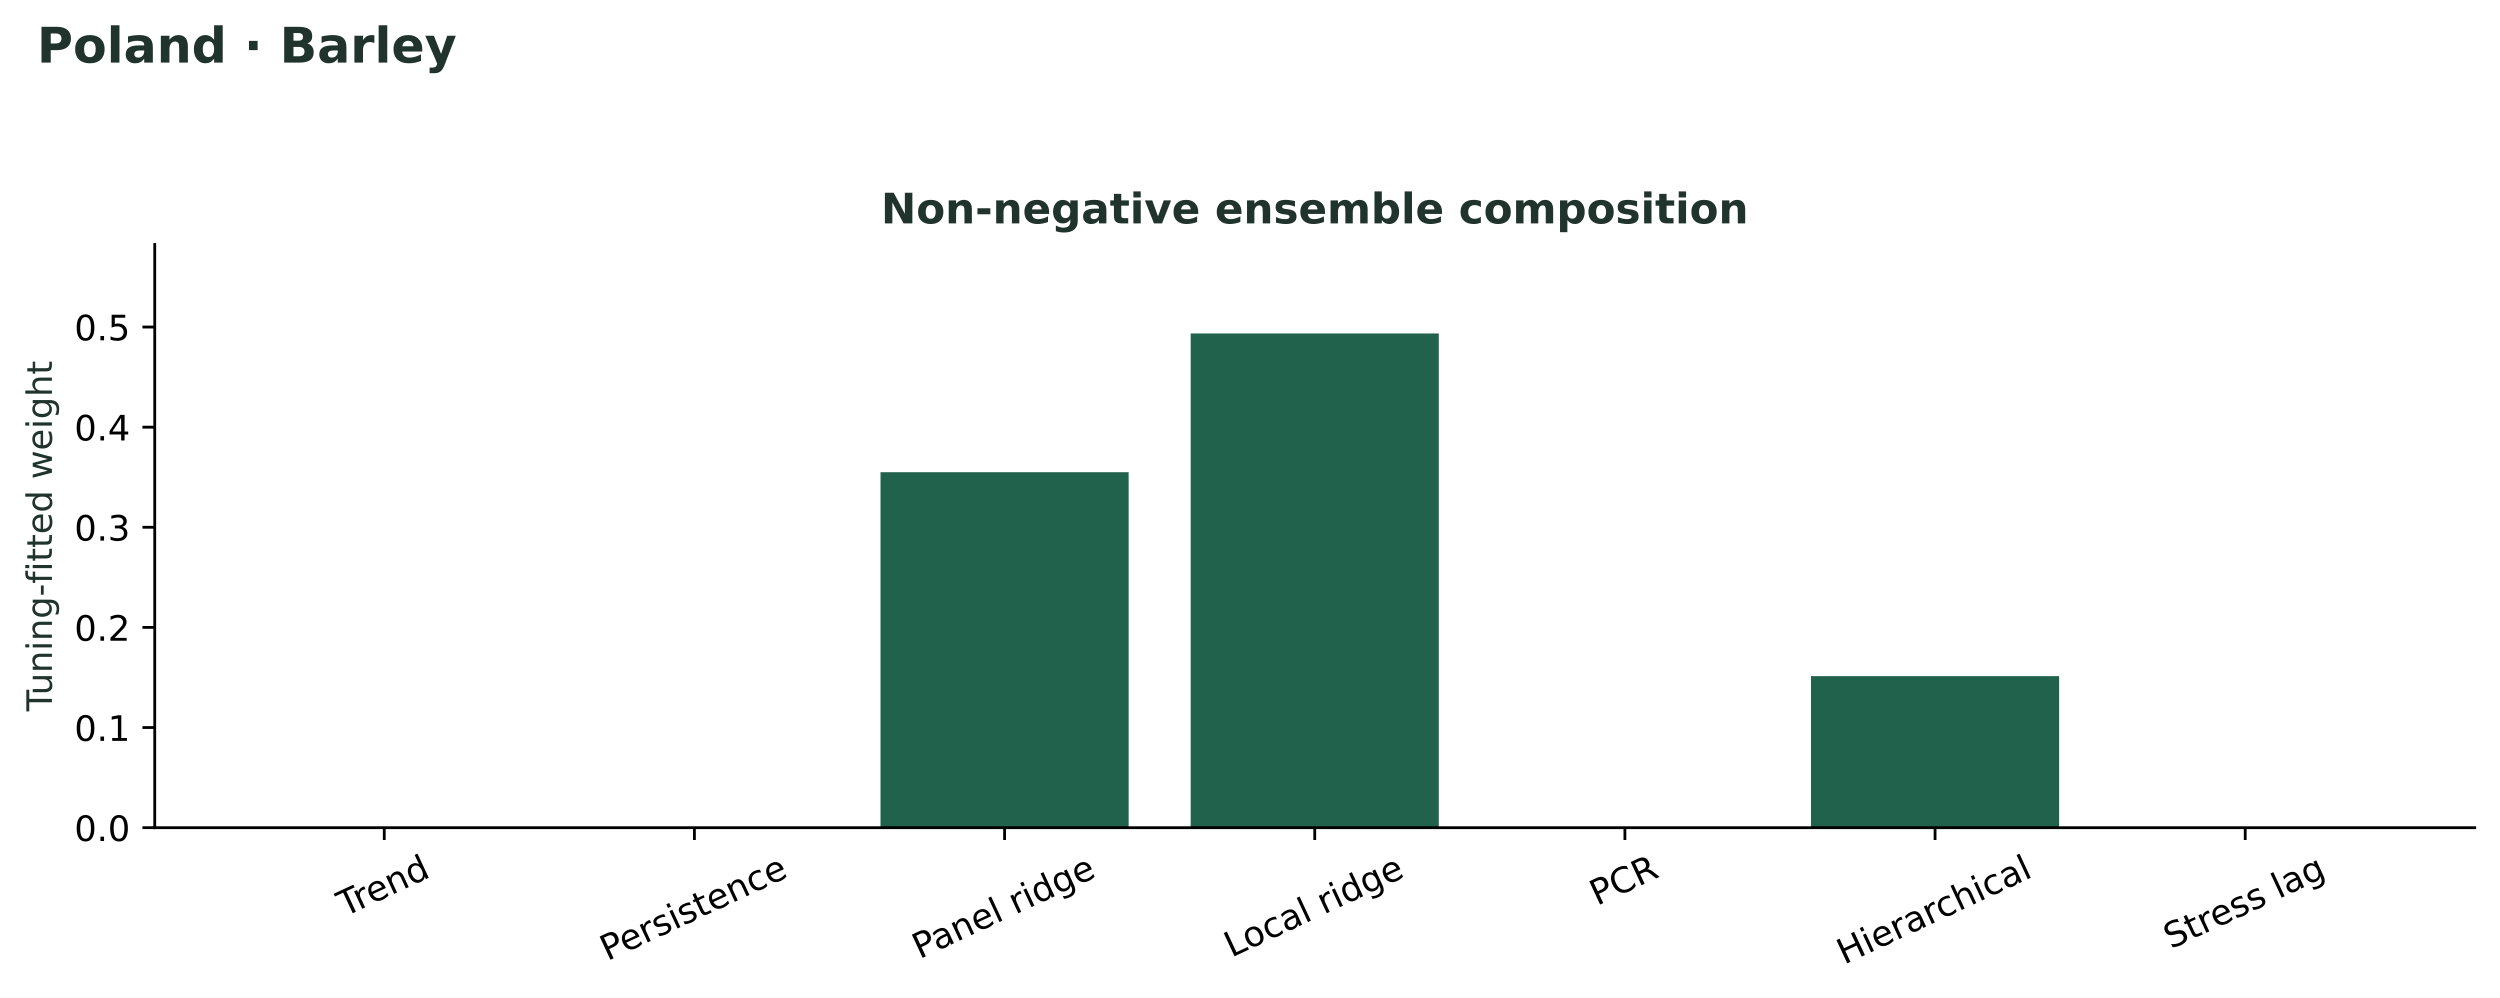
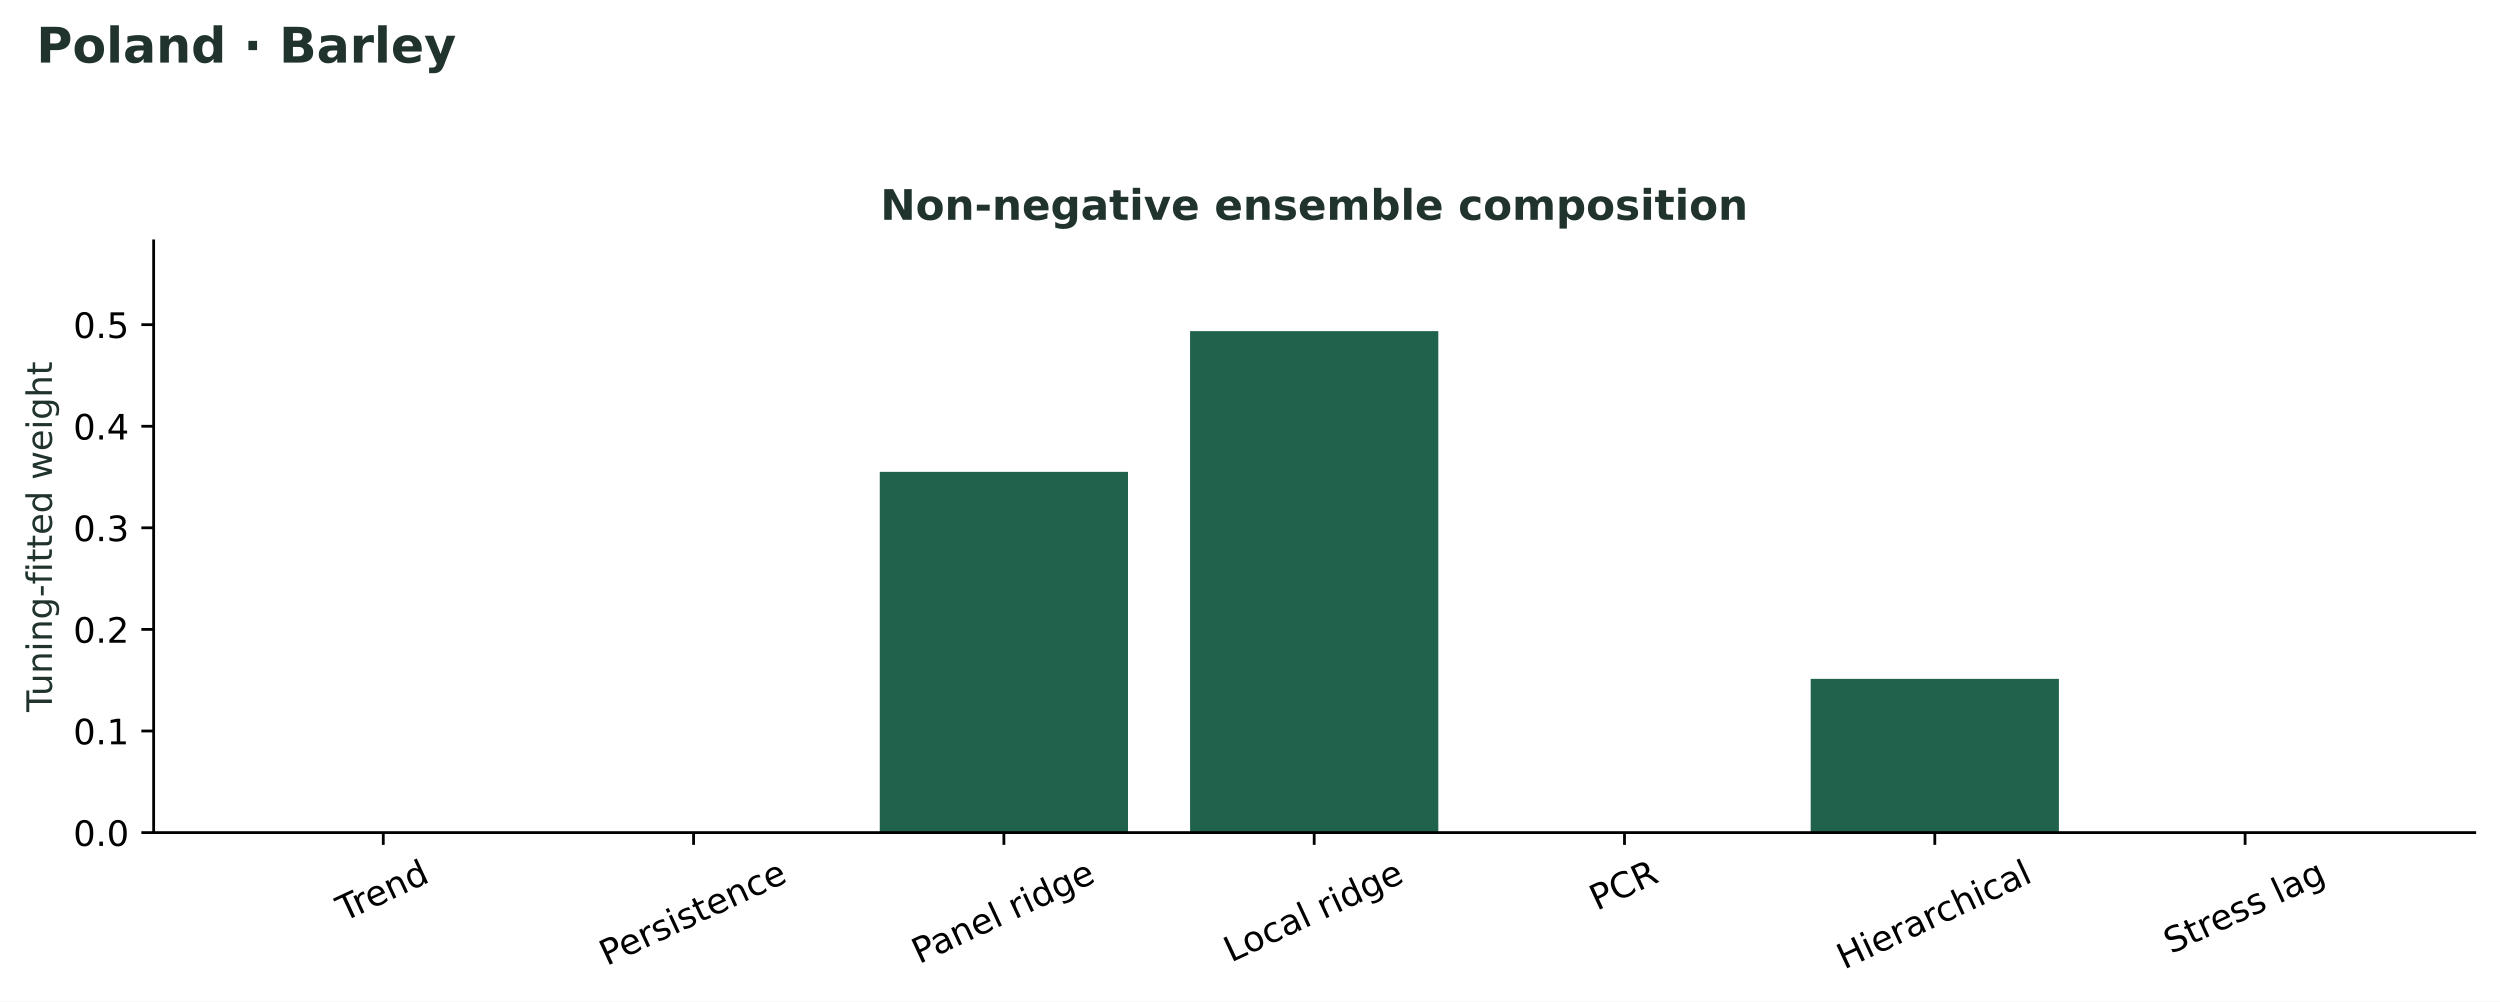
- <svg xmlns="http://www.w3.org/2000/svg" xmlns:xlink="http://www.w3.org/1999/xlink" width="712.542pt" height="284.359pt" viewBox="0 0 712.542 284.359" version="1.1">
+ <svg xmlns="http://www.w3.org/2000/svg" xmlns:xlink="http://www.w3.org/1999/xlink" width="712.371pt" height="285.406pt" viewBox="0 0 712.371 285.406" version="1.1">
  <defs>
    <style type="text/css">*{stroke-linejoin: round; stroke-linecap: butt}</style>
  </defs>
  <g id="figure_1">
    <g id="patch_1">
-       <path d="M 0 284.359  L 712.542 284.359  L 712.542 0  L 0 0  z " style="fill: #ffffff" />
+       <path d="M 0 285.406  L 712.371 285.406  L 712.371 0  L 0 0  z " style="fill: #ffffff" />
    </g>
    <g id="axes_1">
      <g id="patch_2">
-         <path d="M 44.104 235.907  L 705.342 235.907  L 705.342 69.68  L 44.104 69.68  z " style="fill: #ffffff" />
+         <path d="M 43.781 237.249  L 705.171 237.249  L 705.171 68.64  L 43.781 68.64  z " style="fill: #ffffff" />
      </g>
      <g id="patch_3">
-         <path d="M 74.16 235.907  L 144.881 235.907  L 144.881 235.907  L 74.16 235.907  z " clip-path="url(#pc8794e6b4d)" style="fill: #21624d" />
+         <path d="M 73.844 237.249  L 144.581 237.249  L 144.581 237.249  L 73.844 237.249  z " clip-path="url(#pa0d37d974e)" style="fill: #21624d" />
      </g>
      <g id="patch_4">
-         <path d="M 162.561 235.907  L 233.282 235.907  L 233.282 235.907  L 162.561 235.907  z " clip-path="url(#pc8794e6b4d)" style="fill: #21624d" />
+         <path d="M 162.266 237.249  L 233.002 237.249  L 233.002 237.249  L 162.266 237.249  z " clip-path="url(#pa0d37d974e)" style="fill: #21624d" />
      </g>
      <g id="patch_5">
-         <path d="M 250.962 235.907  L 321.682 235.907  L 321.682 134.577  L 250.962 134.577  z " clip-path="url(#pc8794e6b4d)" style="fill: #21624d" />
+         <path d="M 250.687 237.249  L 321.424 237.249  L 321.424 134.467  L 250.687 134.467  z " clip-path="url(#pa0d37d974e)" style="fill: #21624d" />
      </g>
      <g id="patch_6">
-         <path d="M 339.362 235.907  L 410.083 235.907  L 410.083 95.037  L 339.362 95.037  z " clip-path="url(#pc8794e6b4d)" style="fill: #21624d" />
+         <path d="M 339.108 237.249  L 409.845 237.249  L 409.845 94.36  L 339.108 94.36  z " clip-path="url(#pa0d37d974e)" style="fill: #21624d" />
      </g>
      <g id="patch_7">
-         <path d="M 427.763 235.907  L 498.484 235.907  L 498.484 235.907  L 427.763 235.907  z " clip-path="url(#pc8794e6b4d)" style="fill: #21624d" />
+         <path d="M 427.529 237.249  L 498.266 237.249  L 498.266 237.249  L 427.529 237.249  z " clip-path="url(#pa0d37d974e)" style="fill: #21624d" />
      </g>
      <g id="patch_8">
-         <path d="M 516.164 235.907  L 586.885 235.907  L 586.885 192.715  L 516.164 192.715  z " clip-path="url(#pc8794e6b4d)" style="fill: #21624d" />
+         <path d="M 515.95 237.249  L 586.687 237.249  L 586.687 193.438  L 515.95 193.438  z " clip-path="url(#pa0d37d974e)" style="fill: #21624d" />
      </g>
      <g id="patch_9">
-         <path d="M 604.565 235.907  L 675.285 235.907  L 675.285 235.907  L 604.565 235.907  z " clip-path="url(#pc8794e6b4d)" style="fill: #b7791f" />
+         <path d="M 604.371 237.249  L 675.108 237.249  L 675.108 237.249  L 604.371 237.249  z " clip-path="url(#pa0d37d974e)" style="fill: #b7791f" />
      </g>
      <g id="matplotlib.axis_1">
        <g id="xtick_1">
          <g id="line2d_1">
            <defs>
-               <path id="m6ab35348e4" d="M 0 0  L 0 3.5  " style="stroke: #000000; stroke-width: 0.8" />
+               <path id="m92c8ac81b6" d="M 0 0  L 0 3.5  " style="stroke: #000000; stroke-width: 0.8" />
            </defs>
            <g>
-               <use xlink:href="#m6ab35348e4" x="109.52" y="235.907" style="stroke: #000000; stroke-width: 0.8" />
+               <use xlink:href="#m92c8ac81b6" x="109.213" y="237.249" style="stroke: #000000; stroke-width: 0.8" />
            </g>
          </g>
          <g id="text_1">
-             <text style="font-size: 10px; font-family: 'DejaVu Sans'" transform="translate(98.2169 261.3595) rotate(-25)">Trend</text>
+             <text style="font-size: 10px; font-family: 'DejaVu Sans'" transform="translate(97.98174 262.6972) rotate(-25)">Trend</text>
          </g>
        </g>
        <g id="xtick_2">
          <g id="line2d_2">
            <g>
-               <use xlink:href="#m6ab35348e4" x="197.921" y="235.907" style="stroke: #000000; stroke-width: 0.8" />
+               <use xlink:href="#m92c8ac81b6" x="197.634" y="237.249" style="stroke: #000000; stroke-width: 0.8" />
            </g>
          </g>
          <g id="text_2">
-             <text style="font-size: 10px; font-family: 'DejaVu Sans'" transform="translate(173.1002 273.966) rotate(-25)">Persistence</text>
+             <text style="font-size: 10px; font-family: 'DejaVu Sans'" transform="translate(172.884 275.3051) rotate(-25)">Persistence</text>
          </g>
        </g>
        <g id="xtick_3">
          <g id="line2d_3">
            <g>
-               <use xlink:href="#m6ab35348e4" x="286.322" y="235.907" style="stroke: #000000; stroke-width: 0.8" />
+               <use xlink:href="#m92c8ac81b6" x="286.055" y="237.249" style="stroke: #000000; stroke-width: 0.8" />
            </g>
          </g>
          <g id="text_3">
-             <text style="font-size: 10px; font-family: 'DejaVu Sans'" transform="translate(262.0908 273.416) rotate(-25)">Panel ridge</text>
+             <text style="font-size: 10px; font-family: 'DejaVu Sans'" transform="translate(261.8928 274.757) rotate(-25)">Panel ridge</text>
          </g>
        </g>
        <g id="xtick_4">
          <g id="line2d_4">
            <g>
-               <use xlink:href="#m6ab35348e4" x="374.723" y="235.907" style="stroke: #000000; stroke-width: 0.8" />
+               <use xlink:href="#m92c8ac81b6" x="374.476" y="237.249" style="stroke: #000000; stroke-width: 0.8" />
            </g>
          </g>
          <g id="text_4">
-             <text style="font-size: 10px; font-family: 'DejaVu Sans'" transform="translate(350.9709 272.9689) rotate(-25)">Local ridge</text>
+             <text style="font-size: 10px; font-family: 'DejaVu Sans'" transform="translate(350.7926 274.3106) rotate(-25)">Local ridge</text>
          </g>
        </g>
        <g id="xtick_5">
          <g id="line2d_5">
            <g>
-               <use xlink:href="#m6ab35348e4" x="463.123" y="235.907" style="stroke: #000000; stroke-width: 0.8" />
+               <use xlink:href="#m92c8ac81b6" x="462.897" y="237.249" style="stroke: #000000; stroke-width: 0.8" />
            </g>
          </g>
          <g id="text_5">
-             <text style="font-size: 10px; font-family: 'DejaVu Sans'" transform="translate(455.1759 258.2287) rotate(-25)">PCR</text>
+             <text style="font-size: 10px; font-family: 'DejaVu Sans'" transform="translate(455.0182 259.5711) rotate(-25)">PCR</text>
          </g>
        </g>
        <g id="xtick_6">
          <g id="line2d_6">
            <g>
-               <use xlink:href="#m6ab35348e4" x="551.524" y="235.907" style="stroke: #000000; stroke-width: 0.8" />
+               <use xlink:href="#m92c8ac81b6" x="551.318" y="237.249" style="stroke: #000000; stroke-width: 0.8" />
            </g>
          </g>
          <g id="text_6">
-             <text style="font-size: 10px; font-family: 'DejaVu Sans'" transform="translate(525.6143 274.9816) rotate(-25)">Hierarchical</text>
+             <text style="font-size: 10px; font-family: 'DejaVu Sans'" transform="translate(525.4788 276.3213) rotate(-25)">Hierarchical</text>
          </g>
        </g>
        <g id="xtick_7">
          <g id="line2d_7">
            <g>
-               <use xlink:href="#m6ab35348e4" x="639.925" y="235.907" style="stroke: #000000; stroke-width: 0.8" />
+               <use xlink:href="#m92c8ac81b6" x="639.74" y="237.249" style="stroke: #000000; stroke-width: 0.8" />
            </g>
          </g>
          <g id="text_7">
-             <text style="font-size: 10px; font-family: 'DejaVu Sans'" transform="translate(618.7441 270.5712) rotate(-25)">Stress lag</text>
+             <text style="font-size: 10px; font-family: 'DejaVu Sans'" transform="translate(618.629 271.9109) rotate(-25)">Stress lag</text>
          </g>
        </g>
      </g>
      <g id="matplotlib.axis_2">
        <g id="ytick_1">
          <g id="line2d_8">
            <defs>
-               <path id="m7429427fb2" d="M 0 0  L -3.5 0  " style="stroke: #000000; stroke-width: 0.8" />
+               <path id="m98b49c0ec3" d="M 0 0  L -3.5 0  " style="stroke: #000000; stroke-width: 0.8" />
            </defs>
            <g>
-               <use xlink:href="#m7429427fb2" x="44.104" y="235.907" style="stroke: #000000; stroke-width: 0.8" />
+               <use xlink:href="#m98b49c0ec3" x="43.781" y="237.249" style="stroke: #000000; stroke-width: 0.8" />
            </g>
          </g>
          <g id="text_8">
-             <text style="font-size: 10px; font-family: 'DejaVu Sans'; text-anchor: end" x="37.104" y="239.706" transform="rotate(-0 37.10391 239.7059)">0.0</text>
+             <text style="font-size: 10px; font-family: 'DejaVu Sans'; text-anchor: end" x="36.781" y="241.048" transform="rotate(-0 36.78125 241.048)">0.0</text>
          </g>
        </g>
        <g id="ytick_2">
          <g id="line2d_9">
            <g>
-               <use xlink:href="#m7429427fb2" x="44.104" y="207.368" style="stroke: #000000; stroke-width: 0.8" />
+               <use xlink:href="#m98b49c0ec3" x="43.781" y="208.301" style="stroke: #000000; stroke-width: 0.8" />
            </g>
          </g>
          <g id="text_9">
-             <text style="font-size: 10px; font-family: 'DejaVu Sans'; text-anchor: end" x="37.104" y="211.167" transform="rotate(-0 37.10391 211.1666)">0.1</text>
+             <text style="font-size: 10px; font-family: 'DejaVu Sans'; text-anchor: end" x="36.781" y="212.1" transform="rotate(-0 36.78125 212.0998)">0.1</text>
          </g>
        </g>
        <g id="ytick_3">
          <g id="line2d_10">
            <g>
-               <use xlink:href="#m7429427fb2" x="44.104" y="178.828" style="stroke: #000000; stroke-width: 0.8" />
+               <use xlink:href="#m98b49c0ec3" x="43.781" y="179.352" style="stroke: #000000; stroke-width: 0.8" />
            </g>
          </g>
          <g id="text_10">
-             <text style="font-size: 10px; font-family: 'DejaVu Sans'; text-anchor: end" x="37.104" y="182.627" transform="rotate(-0 37.10391 182.6273)">0.2</text>
+             <text style="font-size: 10px; font-family: 'DejaVu Sans'; text-anchor: end" x="36.781" y="183.152" transform="rotate(-0 36.78125 183.1516)">0.2</text>
          </g>
        </g>
        <g id="ytick_4">
          <g id="line2d_11">
            <g>
-               <use xlink:href="#m7429427fb2" x="44.104" y="150.289" style="stroke: #000000; stroke-width: 0.8" />
+               <use xlink:href="#m98b49c0ec3" x="43.781" y="150.404" style="stroke: #000000; stroke-width: 0.8" />
            </g>
          </g>
          <g id="text_11">
-             <text style="font-size: 10px; font-family: 'DejaVu Sans'; text-anchor: end" x="37.104" y="154.088" transform="rotate(-0 37.10391 154.088)">0.3</text>
+             <text style="font-size: 10px; font-family: 'DejaVu Sans'; text-anchor: end" x="36.781" y="154.203" transform="rotate(-0 36.78125 154.2033)">0.3</text>
          </g>
        </g>
        <g id="ytick_5">
          <g id="line2d_12">
            <g>
-               <use xlink:href="#m7429427fb2" x="44.104" y="121.75" style="stroke: #000000; stroke-width: 0.8" />
+               <use xlink:href="#m98b49c0ec3" x="43.781" y="121.456" style="stroke: #000000; stroke-width: 0.8" />
            </g>
          </g>
          <g id="text_12">
-             <text style="font-size: 10px; font-family: 'DejaVu Sans'; text-anchor: end" x="37.104" y="125.549" transform="rotate(-0 37.10391 125.5487)">0.4</text>
+             <text style="font-size: 10px; font-family: 'DejaVu Sans'; text-anchor: end" x="36.781" y="125.255" transform="rotate(-0 36.78125 125.2551)">0.4</text>
          </g>
        </g>
        <g id="ytick_6">
          <g id="line2d_13">
            <g>
-               <use xlink:href="#m7429427fb2" x="44.104" y="93.211" style="stroke: #000000; stroke-width: 0.8" />
+               <use xlink:href="#m98b49c0ec3" x="43.781" y="92.508" style="stroke: #000000; stroke-width: 0.8" />
            </g>
          </g>
          <g id="text_13">
-             <text style="font-size: 10px; font-family: 'DejaVu Sans'; text-anchor: end" x="37.104" y="97.009" transform="rotate(-0 37.10391 97.00939)">0.5</text>
+             <text style="font-size: 10px; font-family: 'DejaVu Sans'; text-anchor: end" x="36.781" y="96.307" transform="rotate(-0 36.78125 96.30692)">0.5</text>
          </g>
        </g>
        <g id="text_14">
-           <text style="font-size: 10px; font-family: 'DejaVu Sans'; text-anchor: middle; fill: #20332d" x="14.798" y="152.794" transform="rotate(-90 14.79844 152.7935)">Tuning-fitted weight</text>
+           <text style="font-size: 10px; font-family: 'DejaVu Sans'; text-anchor: middle; fill: #20332d" x="14.798" y="152.944" transform="rotate(-90 14.79844 152.9444)">Tuning-fitted weight</text>
        </g>
      </g>
      <g id="patch_10">
-         <path d="M 44.104 235.907  L 44.104 69.68  " style="fill: none; stroke: #000000; stroke-width: 0.8; stroke-linejoin: miter; stroke-linecap: square" />
+         <path d="M 43.781 237.249  L 43.781 68.64  " style="fill: none; stroke: #000000; stroke-width: 0.8; stroke-linejoin: miter; stroke-linecap: square" />
      </g>
      <g id="patch_11">
-         <path d="M 44.104 235.907  L 705.342 235.907  " style="fill: none; stroke: #000000; stroke-width: 0.8; stroke-linejoin: miter; stroke-linecap: square" />
+         <path d="M 43.781 237.249  L 705.171 237.249  " style="fill: none; stroke: #000000; stroke-width: 0.8; stroke-linejoin: miter; stroke-linecap: square" />
      </g>
      <g id="text_15">
-         <text style="font-weight: 700; font-size: 12px; font-family: 'DejaVu Sans'; text-anchor: middle; fill: #20332d" x="374.723" y="63.68" transform="rotate(-0 374.7227 63.68)">Non-negative ensemble composition</text>
+         <text style="font-weight: 700; font-size: 12px; font-family: 'DejaVu Sans'; text-anchor: middle; fill: #20332d" x="374.476" y="62.64" transform="rotate(-0 374.4762 62.64)">Non-negative ensemble composition</text>
      </g>
    </g>
    <g id="text_16">
-       <text style="font-weight: 700; font-size: 14px; font-family: 'DejaVu Sans'; text-anchor: start; fill: #20332d" x="10.542" y="17.838" transform="rotate(-0 10.54156 17.83781)">Poland · Barley</text>
+       <text style="font-weight: 700; font-size: 14px; font-family: 'DejaVu Sans'; text-anchor: start; fill: #20332d" x="10.371" y="17.838" transform="rotate(-0 10.37125 17.83781)">Poland · Barley</text>
    </g>
  </g>
  <defs>
-     <clipPath id="pc8794e6b4d">
-       <rect x="44.104" y="69.68" width="661.238" height="166.227" />
+     <clipPath id="pa0d37d974e">
+       <rect x="43.781" y="68.64" width="661.39" height="168.609" />
    </clipPath>
  </defs>
</svg>
